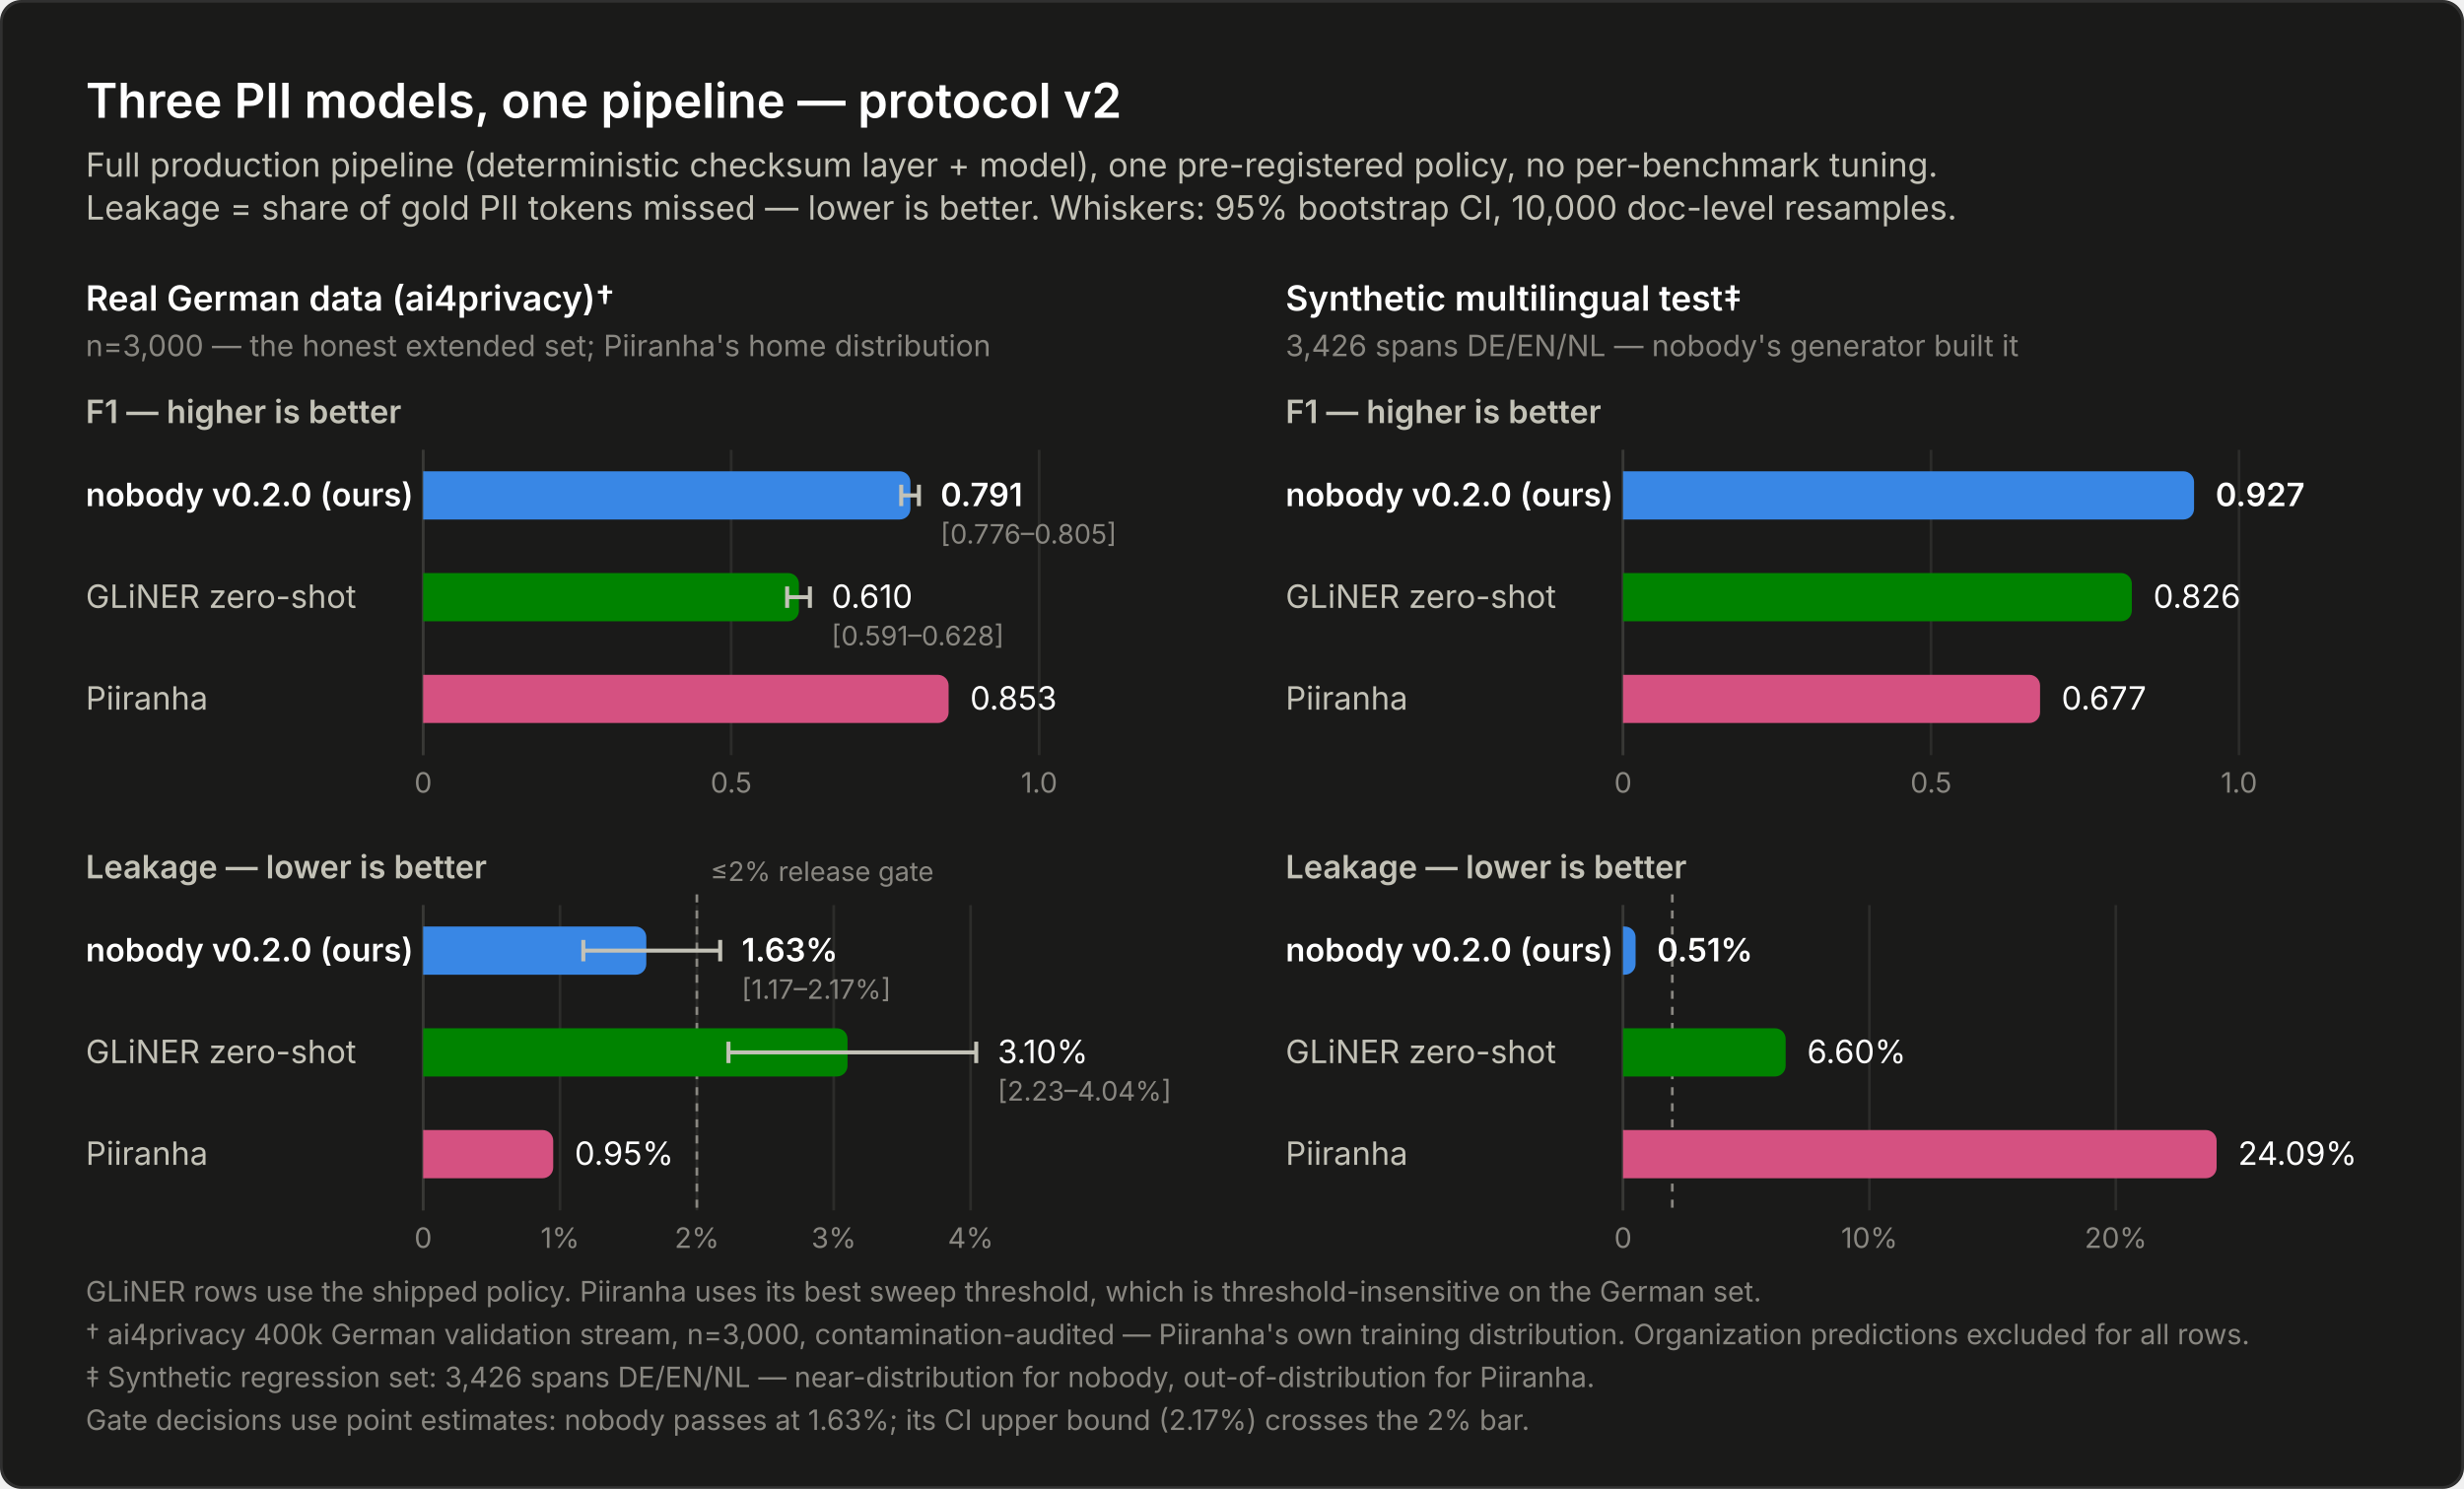
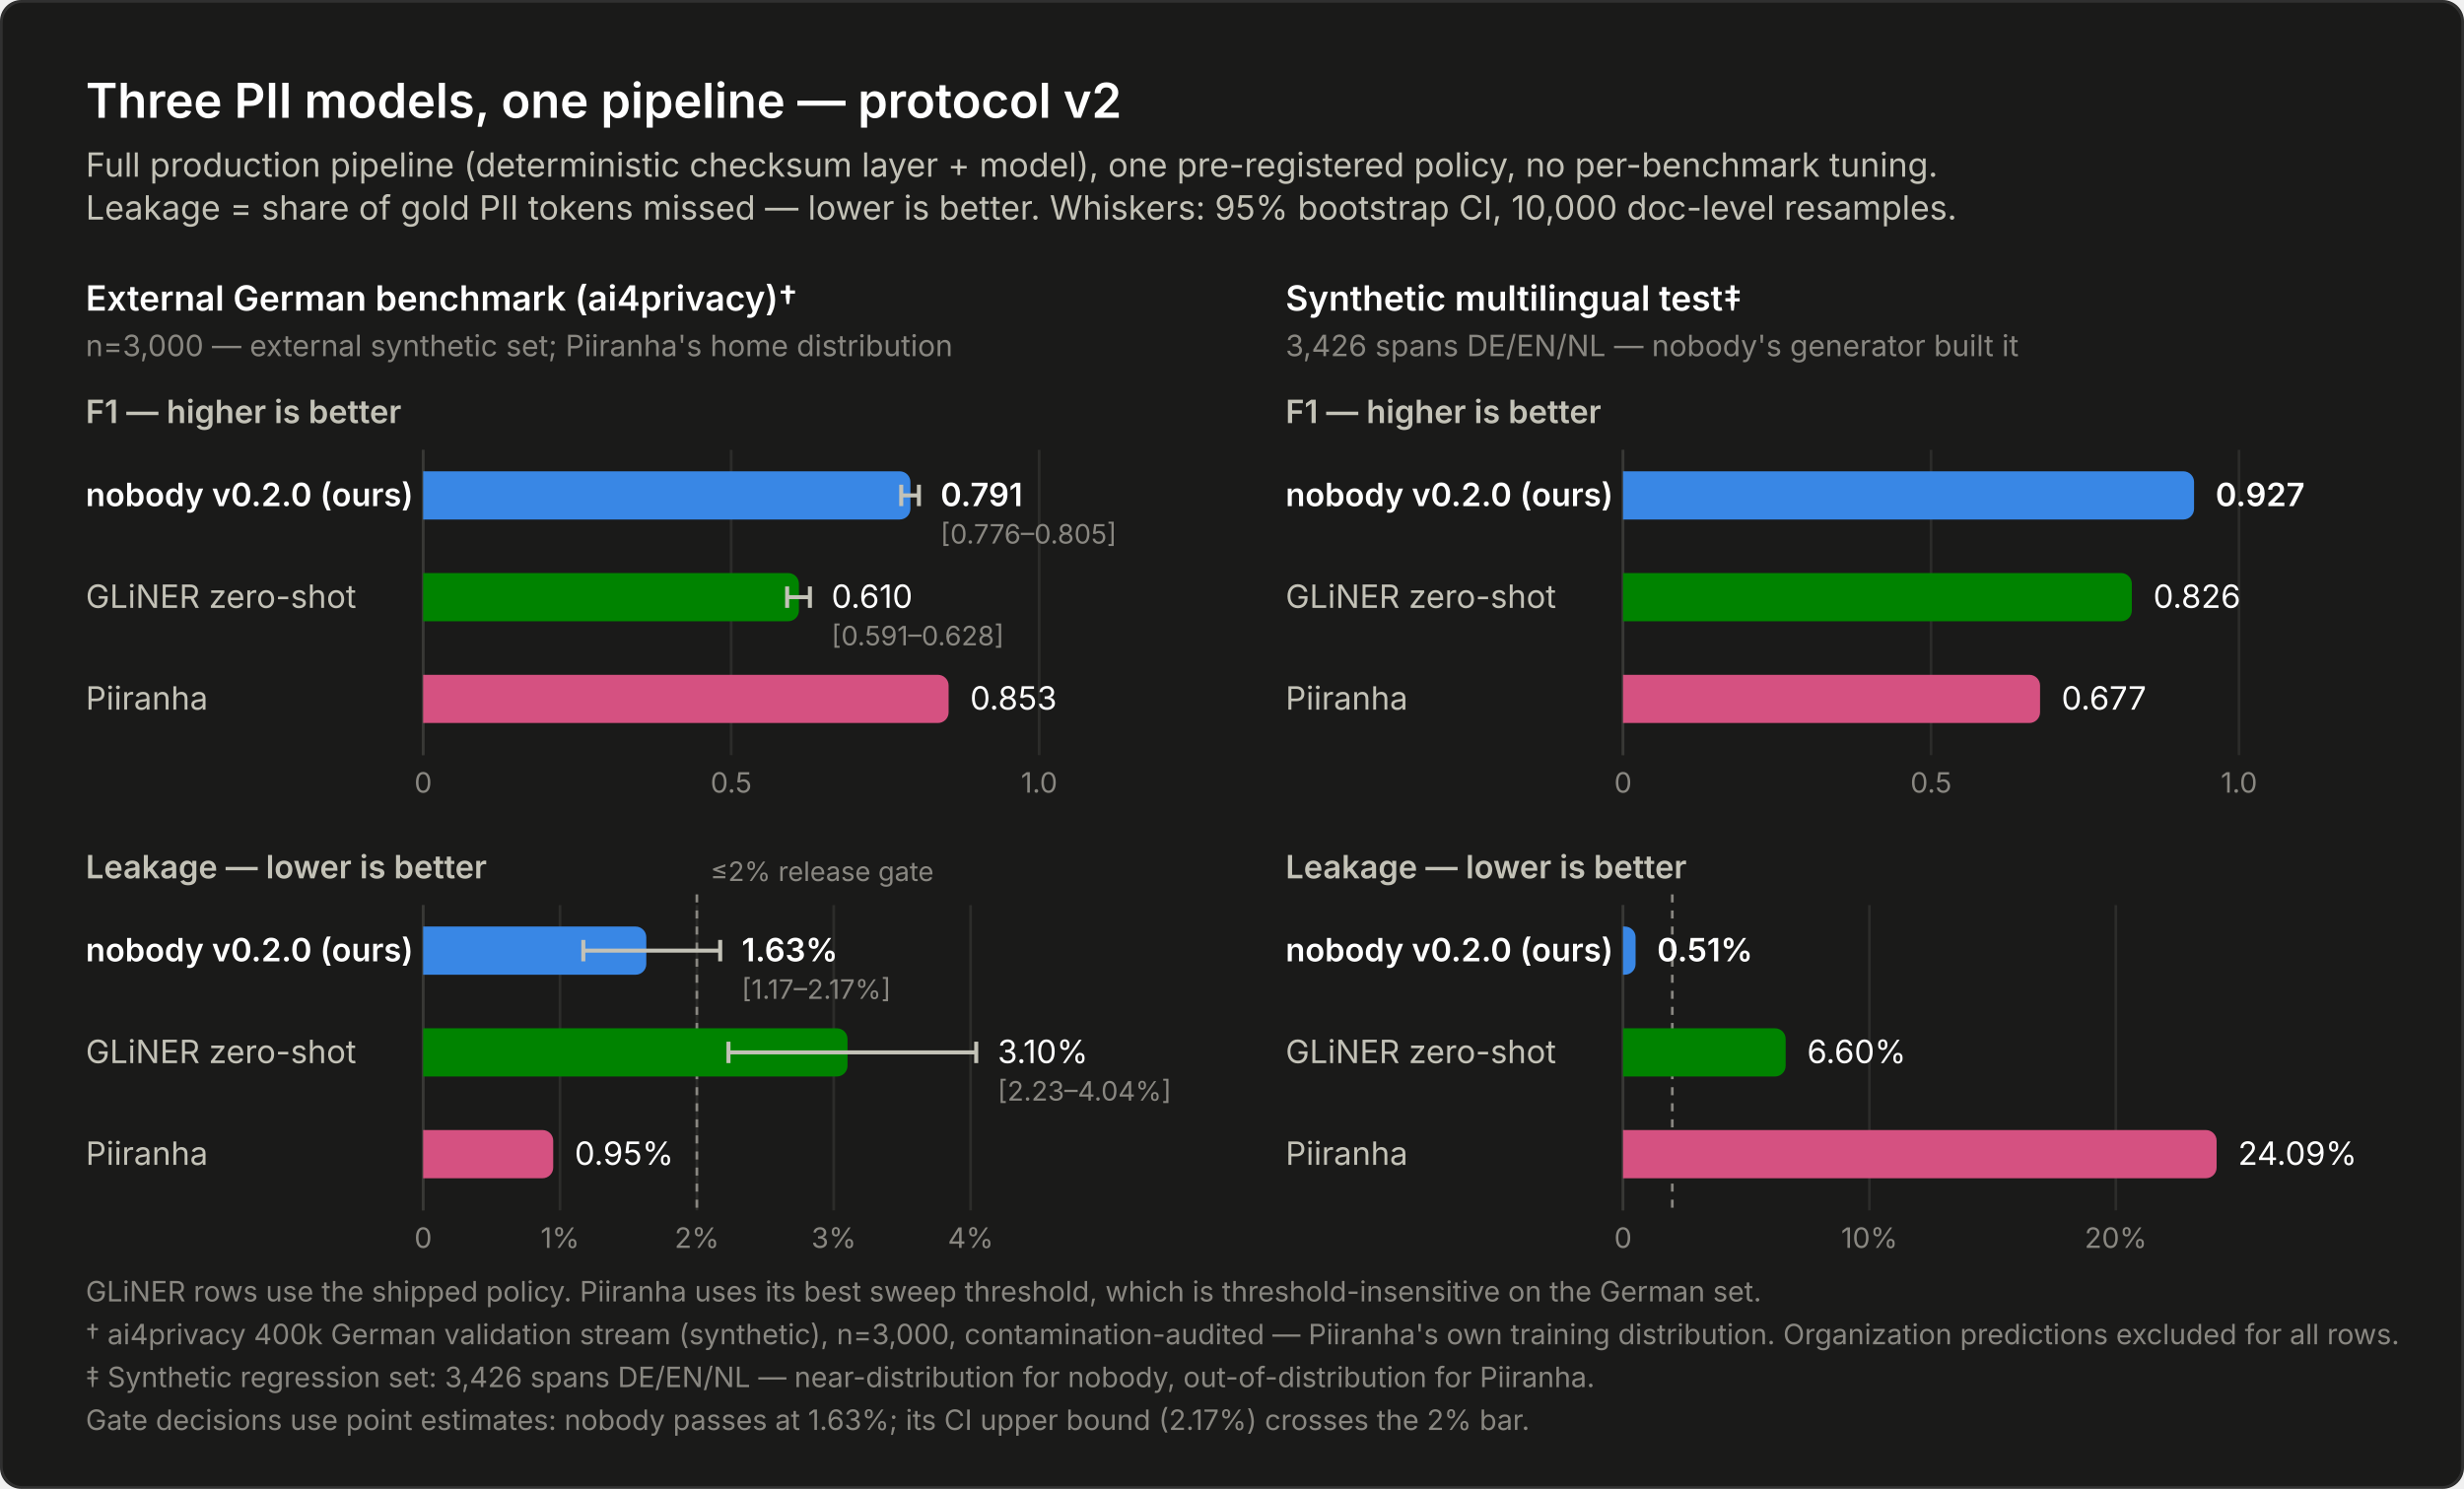
- <svg xmlns="http://www.w3.org/2000/svg" width="920" height="556" viewBox="0 0 920 556" role="img" aria-label="Benchmark under protocol v2: nobody v0.2.0 vs GLiNER zero-shot vs Piiranha on F1 and leakage, on 3,000 real German documents and a synthetic multilingual test">
+ <svg xmlns="http://www.w3.org/2000/svg" width="920" height="556" viewBox="0 0 920 556" role="img" aria-label="Benchmark under protocol v2: nobody v0.2.0 vs GLiNER zero-shot vs Piiranha on F1 and leakage, on an external synthetic German benchmark (3,000 documents) and a synthetic multilingual test">
  <rect width="920" height="556" fill="#1a1a19" rx="8" />
  <rect x="0.5" y="0.5" width="919" height="555" fill="none" stroke="rgba(255,255,255,0.10)" rx="8" />
  <text x="32" y="44" font-family="system-ui, -apple-system, &quot;Segoe UI&quot;, sans-serif" font-size="18" font-weight="600" fill="#ffffff" text-anchor="start">Three PII models, one pipeline — protocol v2</text>
  <text x="32" y="66" font-family="system-ui, -apple-system, &quot;Segoe UI&quot;, sans-serif" font-size="12.5" font-weight="400" fill="#c3c2b7" text-anchor="start">Full production pipeline (deterministic checksum layer + model), one pre-registered policy, no per-benchmark tuning.</text>
  <text x="32" y="82" font-family="system-ui, -apple-system, &quot;Segoe UI&quot;, sans-serif" font-size="12.5" font-weight="400" fill="#c3c2b7" text-anchor="start">Leakage = share of gold PII tokens missed — lower is better. Whiskers: 95% bootstrap CI, 10,000 doc-level resamples.</text>
-   <text x="32" y="116" font-family="system-ui, -apple-system, &quot;Segoe UI&quot;, sans-serif" font-size="13" font-weight="600" fill="#ffffff" text-anchor="start">Real German data (ai4privacy)†</text>
-   <text x="32" y="133" font-family="system-ui, -apple-system, &quot;Segoe UI&quot;, sans-serif" font-size="11" font-weight="400" fill="#898781" text-anchor="start">n=3,000 — the honest extended set; Piiranha's home distribution</text>
+   <text x="32" y="116" font-family="system-ui, -apple-system, &quot;Segoe UI&quot;, sans-serif" font-size="13" font-weight="600" fill="#ffffff" text-anchor="start">External German benchmark (ai4privacy)†</text>
+   <text x="32" y="133" font-family="system-ui, -apple-system, &quot;Segoe UI&quot;, sans-serif" font-size="11" font-weight="400" fill="#898781" text-anchor="start">n=3,000 — external synthetic set; Piiranha's home distribution</text>
  <text x="480" y="116" font-family="system-ui, -apple-system, &quot;Segoe UI&quot;, sans-serif" font-size="13" font-weight="600" fill="#ffffff" text-anchor="start">Synthetic multilingual test‡</text>
  <text x="480" y="133" font-family="system-ui, -apple-system, &quot;Segoe UI&quot;, sans-serif" font-size="11" font-weight="400" fill="#898781" text-anchor="start">3,426 spans DE/EN/NL — nobody's generator built it</text>
  <text x="32" y="158" font-family="system-ui, -apple-system, &quot;Segoe UI&quot;, sans-serif" font-size="12" font-weight="600" fill="#c3c2b7" text-anchor="start">F1 — higher is better</text>
  <text x="480" y="158" font-family="system-ui, -apple-system, &quot;Segoe UI&quot;, sans-serif" font-size="12" font-weight="600" fill="#c3c2b7" text-anchor="start">F1 — higher is better</text>
  <line x1="158.0" y1="168" x2="158.0" y2="282" stroke="#2c2c2a" stroke-width="1" />
  <text x="158" y="296" font-family="system-ui, -apple-system, &quot;Segoe UI&quot;, sans-serif" font-size="10.5" font-weight="400" fill="#898781" text-anchor="middle">0</text>
  <line x1="273.0" y1="168" x2="273.0" y2="282" stroke="#2c2c2a" stroke-width="1" />
  <text x="273.0" y="296" font-family="system-ui, -apple-system, &quot;Segoe UI&quot;, sans-serif" font-size="10.5" font-weight="400" fill="#898781" text-anchor="middle">0.5</text>
  <line x1="388.0" y1="168" x2="388.0" y2="282" stroke="#2c2c2a" stroke-width="1" />
  <text x="388" y="296" font-family="system-ui, -apple-system, &quot;Segoe UI&quot;, sans-serif" font-size="10.5" font-weight="400" fill="#898781" text-anchor="middle">1.0</text>
  <line x1="158" y1="168" x2="158" y2="282" stroke="#383835" stroke-width="1" />
  <text x="32" y="189" font-family="system-ui, -apple-system, &quot;Segoe UI&quot;, sans-serif" font-size="12" font-weight="600" fill="#ffffff" text-anchor="start">nobody v0.2.0 (ours)</text>
  <path d="M158,176 h177.93 a4,4 0 0 1 4,4 v10 a4,4 0 0 1 -4,4 h-177.93 z" fill="#3987e5" />
  <line x1="336.5" y1="185" x2="343.1" y2="185" stroke="#c3c2b7" stroke-width="1.5" />
  <line x1="336.5" y1="181" x2="336.5" y2="189" stroke="#c3c2b7" stroke-width="1.5" />
  <line x1="343.1" y1="181" x2="343.1" y2="189" stroke="#c3c2b7" stroke-width="1.5" />
  <text x="351.15" y="189" font-family="system-ui, -apple-system, &quot;Segoe UI&quot;, sans-serif" font-size="12" font-weight="600" fill="#ffffff" text-anchor="start">0.791</text>
  <text x="351.15" y="203" font-family="system-ui, -apple-system, &quot;Segoe UI&quot;, sans-serif" font-size="10" font-weight="400" fill="#898781" text-anchor="start">[0.776–0.805]</text>
  <text x="32" y="227" font-family="system-ui, -apple-system, &quot;Segoe UI&quot;, sans-serif" font-size="12" font-weight="400" fill="#c3c2b7" text-anchor="start">GLiNER zero-shot</text>
  <path d="M158,214 h136.30 a4,4 0 0 1 4,4 v10 a4,4 0 0 1 -4,4 h-136.30 z" fill="#008300" />
  <line x1="293.9" y1="223" x2="302.4" y2="223" stroke="#c3c2b7" stroke-width="1.5" />
  <line x1="293.9" y1="219" x2="293.9" y2="227" stroke="#c3c2b7" stroke-width="1.5" />
  <line x1="302.4" y1="219" x2="302.4" y2="227" stroke="#c3c2b7" stroke-width="1.5" />
  <text x="310.44" y="227" font-family="system-ui, -apple-system, &quot;Segoe UI&quot;, sans-serif" font-size="12" font-weight="400" fill="#ffffff" text-anchor="start">0.610</text>
  <text x="310.44" y="241" font-family="system-ui, -apple-system, &quot;Segoe UI&quot;, sans-serif" font-size="10" font-weight="400" fill="#898781" text-anchor="start">[0.591–0.628]</text>
  <text x="32" y="265" font-family="system-ui, -apple-system, &quot;Segoe UI&quot;, sans-serif" font-size="12" font-weight="400" fill="#c3c2b7" text-anchor="start">Piiranha</text>
  <path d="M158,252 h192.19 a4,4 0 0 1 4,4 v10 a4,4 0 0 1 -4,4 h-192.19 z" fill="#d55181" />
  <text x="362.19" y="265" font-family="system-ui, -apple-system, &quot;Segoe UI&quot;, sans-serif" font-size="12" font-weight="400" fill="#ffffff" text-anchor="start">0.853</text>
  <line x1="606.0" y1="168" x2="606.0" y2="282" stroke="#2c2c2a" stroke-width="1" />
  <text x="606" y="296" font-family="system-ui, -apple-system, &quot;Segoe UI&quot;, sans-serif" font-size="10.5" font-weight="400" fill="#898781" text-anchor="middle">0</text>
  <line x1="721.0" y1="168" x2="721.0" y2="282" stroke="#2c2c2a" stroke-width="1" />
  <text x="721.0" y="296" font-family="system-ui, -apple-system, &quot;Segoe UI&quot;, sans-serif" font-size="10.5" font-weight="400" fill="#898781" text-anchor="middle">0.5</text>
  <line x1="836.0" y1="168" x2="836.0" y2="282" stroke="#2c2c2a" stroke-width="1" />
  <text x="836" y="296" font-family="system-ui, -apple-system, &quot;Segoe UI&quot;, sans-serif" font-size="10.5" font-weight="400" fill="#898781" text-anchor="middle">1.0</text>
  <line x1="606" y1="168" x2="606" y2="282" stroke="#383835" stroke-width="1" />
  <text x="480" y="189" font-family="system-ui, -apple-system, &quot;Segoe UI&quot;, sans-serif" font-size="12" font-weight="600" fill="#ffffff" text-anchor="start">nobody v0.2.0 (ours)</text>
  <path d="M606,176 h209.21 a4,4 0 0 1 4,4 v10 a4,4 0 0 1 -4,4 h-209.21 z" fill="#3987e5" />
  <text x="827.21" y="189" font-family="system-ui, -apple-system, &quot;Segoe UI&quot;, sans-serif" font-size="12" font-weight="600" fill="#ffffff" text-anchor="start">0.927</text>
  <text x="480" y="227" font-family="system-ui, -apple-system, &quot;Segoe UI&quot;, sans-serif" font-size="12" font-weight="400" fill="#c3c2b7" text-anchor="start">GLiNER zero-shot</text>
  <path d="M606,214 h185.98 a4,4 0 0 1 4,4 v10 a4,4 0 0 1 -4,4 h-185.98 z" fill="#008300" />
  <text x="803.98" y="227" font-family="system-ui, -apple-system, &quot;Segoe UI&quot;, sans-serif" font-size="12" font-weight="400" fill="#ffffff" text-anchor="start">0.826</text>
  <text x="480" y="265" font-family="system-ui, -apple-system, &quot;Segoe UI&quot;, sans-serif" font-size="12" font-weight="400" fill="#c3c2b7" text-anchor="start">Piiranha</text>
  <path d="M606,252 h151.71 a4,4 0 0 1 4,4 v10 a4,4 0 0 1 -4,4 h-151.71 z" fill="#d55181" />
  <text x="769.71" y="265" font-family="system-ui, -apple-system, &quot;Segoe UI&quot;, sans-serif" font-size="12" font-weight="400" fill="#ffffff" text-anchor="start">0.677</text>
  <text x="32" y="328" font-family="system-ui, -apple-system, &quot;Segoe UI&quot;, sans-serif" font-size="12" font-weight="600" fill="#c3c2b7" text-anchor="start">Leakage — lower is better</text>
  <text x="480" y="328" font-family="system-ui, -apple-system, &quot;Segoe UI&quot;, sans-serif" font-size="12" font-weight="600" fill="#c3c2b7" text-anchor="start">Leakage — lower is better</text>
  <line x1="158.0" y1="338" x2="158.0" y2="452" stroke="#2c2c2a" stroke-width="1" />
  <text x="158.0" y="466" font-family="system-ui, -apple-system, &quot;Segoe UI&quot;, sans-serif" font-size="10.5" font-weight="400" fill="#898781" text-anchor="middle">0</text>
  <line x1="209.1" y1="338" x2="209.1" y2="452" stroke="#2c2c2a" stroke-width="1" />
  <text x="209.111" y="466" font-family="system-ui, -apple-system, &quot;Segoe UI&quot;, sans-serif" font-size="10.5" font-weight="400" fill="#898781" text-anchor="middle">1%</text>
  <line x1="260.2" y1="338" x2="260.2" y2="452" stroke="#2c2c2a" stroke-width="1" />
  <text x="260.222" y="466" font-family="system-ui, -apple-system, &quot;Segoe UI&quot;, sans-serif" font-size="10.5" font-weight="400" fill="#898781" text-anchor="middle">2%</text>
  <line x1="311.3" y1="338" x2="311.3" y2="452" stroke="#2c2c2a" stroke-width="1" />
  <text x="311.333" y="466" font-family="system-ui, -apple-system, &quot;Segoe UI&quot;, sans-serif" font-size="10.5" font-weight="400" fill="#898781" text-anchor="middle">3%</text>
  <line x1="362.4" y1="338" x2="362.4" y2="452" stroke="#2c2c2a" stroke-width="1" />
  <text x="362.444" y="466" font-family="system-ui, -apple-system, &quot;Segoe UI&quot;, sans-serif" font-size="10.5" font-weight="400" fill="#898781" text-anchor="middle">4%</text>
  <line x1="158" y1="338" x2="158" y2="452" stroke="#383835" stroke-width="1" />
  <line x1="260.2" y1="334" x2="260.2" y2="452" stroke="#898781" stroke-width="1" stroke-dasharray="3 3" />
  <text x="265.222" y="329" font-family="system-ui, -apple-system, &quot;Segoe UI&quot;, sans-serif" font-size="10" font-weight="400" fill="#898781" text-anchor="start">≤2% release gate</text>
  <text x="32" y="359" font-family="system-ui, -apple-system, &quot;Segoe UI&quot;, sans-serif" font-size="12" font-weight="600" fill="#ffffff" text-anchor="start">nobody v0.2.0 (ours)</text>
  <path d="M158,346 h79.31 a4,4 0 0 1 4,4 v10 a4,4 0 0 1 -4,4 h-79.31 z" fill="#3987e5" />
  <line x1="217.8" y1="355" x2="268.9" y2="355" stroke="#c3c2b7" stroke-width="1.5" />
  <line x1="217.8" y1="351" x2="217.8" y2="359" stroke="#c3c2b7" stroke-width="1.5" />
  <line x1="268.9" y1="351" x2="268.9" y2="359" stroke="#c3c2b7" stroke-width="1.5" />
  <text x="276.911" y="359" font-family="system-ui, -apple-system, &quot;Segoe UI&quot;, sans-serif" font-size="12" font-weight="600" fill="#ffffff" text-anchor="start">1.63%</text>
  <text x="276.911" y="373" font-family="system-ui, -apple-system, &quot;Segoe UI&quot;, sans-serif" font-size="10" font-weight="400" fill="#898781" text-anchor="start">[1.17–2.17%]</text>
  <text x="32" y="397" font-family="system-ui, -apple-system, &quot;Segoe UI&quot;, sans-serif" font-size="12" font-weight="400" fill="#c3c2b7" text-anchor="start">GLiNER zero-shot</text>
  <path d="M158,384 h154.44 a4,4 0 0 1 4,4 v10 a4,4 0 0 1 -4,4 h-154.44 z" fill="#008300" />
  <line x1="272.0" y1="393" x2="364.5" y2="393" stroke="#c3c2b7" stroke-width="1.5" />
  <line x1="272.0" y1="389" x2="272.0" y2="397" stroke="#c3c2b7" stroke-width="1.5" />
  <line x1="364.5" y1="389" x2="364.5" y2="397" stroke="#c3c2b7" stroke-width="1.5" />
  <text x="372.489" y="397" font-family="system-ui, -apple-system, &quot;Segoe UI&quot;, sans-serif" font-size="12" font-weight="400" fill="#ffffff" text-anchor="start">3.10%</text>
  <text x="372.489" y="411" font-family="system-ui, -apple-system, &quot;Segoe UI&quot;, sans-serif" font-size="10" font-weight="400" fill="#898781" text-anchor="start">[2.23–4.04%]</text>
  <text x="32" y="435" font-family="system-ui, -apple-system, &quot;Segoe UI&quot;, sans-serif" font-size="12" font-weight="400" fill="#c3c2b7" text-anchor="start">Piiranha</text>
  <path d="M158,422 h44.56 a4,4 0 0 1 4,4 v10 a4,4 0 0 1 -4,4 h-44.56 z" fill="#d55181" />
  <text x="214.556" y="435" font-family="system-ui, -apple-system, &quot;Segoe UI&quot;, sans-serif" font-size="12" font-weight="400" fill="#ffffff" text-anchor="start">0.95%</text>
  <line x1="606.0" y1="338" x2="606.0" y2="452" stroke="#2c2c2a" stroke-width="1" />
  <text x="606" y="466" font-family="system-ui, -apple-system, &quot;Segoe UI&quot;, sans-serif" font-size="10.5" font-weight="400" fill="#898781" text-anchor="middle">0</text>
  <line x1="698.0" y1="338" x2="698.0" y2="452" stroke="#2c2c2a" stroke-width="1" />
  <text x="698.0" y="466" font-family="system-ui, -apple-system, &quot;Segoe UI&quot;, sans-serif" font-size="10.5" font-weight="400" fill="#898781" text-anchor="middle">10%</text>
  <line x1="790.0" y1="338" x2="790.0" y2="452" stroke="#2c2c2a" stroke-width="1" />
  <text x="790.0" y="466" font-family="system-ui, -apple-system, &quot;Segoe UI&quot;, sans-serif" font-size="10.5" font-weight="400" fill="#898781" text-anchor="middle">20%</text>
  <line x1="606" y1="338" x2="606" y2="452" stroke="#383835" stroke-width="1" />
  <line x1="624.4" y1="334" x2="624.4" y2="452" stroke="#898781" stroke-width="1" stroke-dasharray="3 3" />
  <text x="480" y="359" font-family="system-ui, -apple-system, &quot;Segoe UI&quot;, sans-serif" font-size="12" font-weight="600" fill="#ffffff" text-anchor="start">nobody v0.2.0 (ours)</text>
  <path d="M606,346 h0.69 a4,4 0 0 1 4,4 v10 a4,4 0 0 1 -4,4 h-0.69 z" fill="#3987e5" />
  <text x="618.692" y="359" font-family="system-ui, -apple-system, &quot;Segoe UI&quot;, sans-serif" font-size="12" font-weight="600" fill="#ffffff" text-anchor="start">0.51%</text>
  <text x="480" y="397" font-family="system-ui, -apple-system, &quot;Segoe UI&quot;, sans-serif" font-size="12" font-weight="400" fill="#c3c2b7" text-anchor="start">GLiNER zero-shot</text>
  <path d="M606,384 h56.72 a4,4 0 0 1 4,4 v10 a4,4 0 0 1 -4,4 h-56.72 z" fill="#008300" />
  <text x="674.72" y="397" font-family="system-ui, -apple-system, &quot;Segoe UI&quot;, sans-serif" font-size="12" font-weight="400" fill="#ffffff" text-anchor="start">6.60%</text>
  <text x="480" y="435" font-family="system-ui, -apple-system, &quot;Segoe UI&quot;, sans-serif" font-size="12" font-weight="400" fill="#c3c2b7" text-anchor="start">Piiranha</text>
  <path d="M606,422 h217.63 a4,4 0 0 1 4,4 v10 a4,4 0 0 1 -4,4 h-217.63 z" fill="#d55181" />
  <text x="835.628" y="435" font-family="system-ui, -apple-system, &quot;Segoe UI&quot;, sans-serif" font-size="12" font-weight="400" fill="#ffffff" text-anchor="start">24.09%</text>
  <text x="32" y="486" font-family="system-ui, -apple-system, &quot;Segoe UI&quot;, sans-serif" font-size="10.5" font-weight="400" fill="#898781" text-anchor="start">GLiNER rows use the shipped policy. Piiranha uses its best sweep threshold, which is threshold-insensitive on the German set.</text>
-   <text x="32" y="502" font-family="system-ui, -apple-system, &quot;Segoe UI&quot;, sans-serif" font-size="10.5" font-weight="400" fill="#898781" text-anchor="start">† ai4privacy 400k German validation stream, n=3,000, contamination-audited — Piiranha's own training distribution. Organization predictions excluded for all rows.</text>
+   <text x="32" y="502" font-family="system-ui, -apple-system, &quot;Segoe UI&quot;, sans-serif" font-size="10.5" font-weight="400" fill="#898781" text-anchor="start">† ai4privacy 400k German validation stream (synthetic), n=3,000, contamination-audited — Piiranha's own training distribution. Organization predictions excluded for all rows.</text>
  <text x="32" y="518" font-family="system-ui, -apple-system, &quot;Segoe UI&quot;, sans-serif" font-size="10.5" font-weight="400" fill="#898781" text-anchor="start">‡ Synthetic regression set: 3,426 spans DE/EN/NL — near-distribution for nobody, out-of-distribution for Piiranha.</text>
  <text x="32" y="534" font-family="system-ui, -apple-system, &quot;Segoe UI&quot;, sans-serif" font-size="10.5" font-weight="400" fill="#898781" text-anchor="start">Gate decisions use point estimates: nobody passes at 1.63%; its CI upper bound (2.17%) crosses the 2% bar.</text>
</svg>
